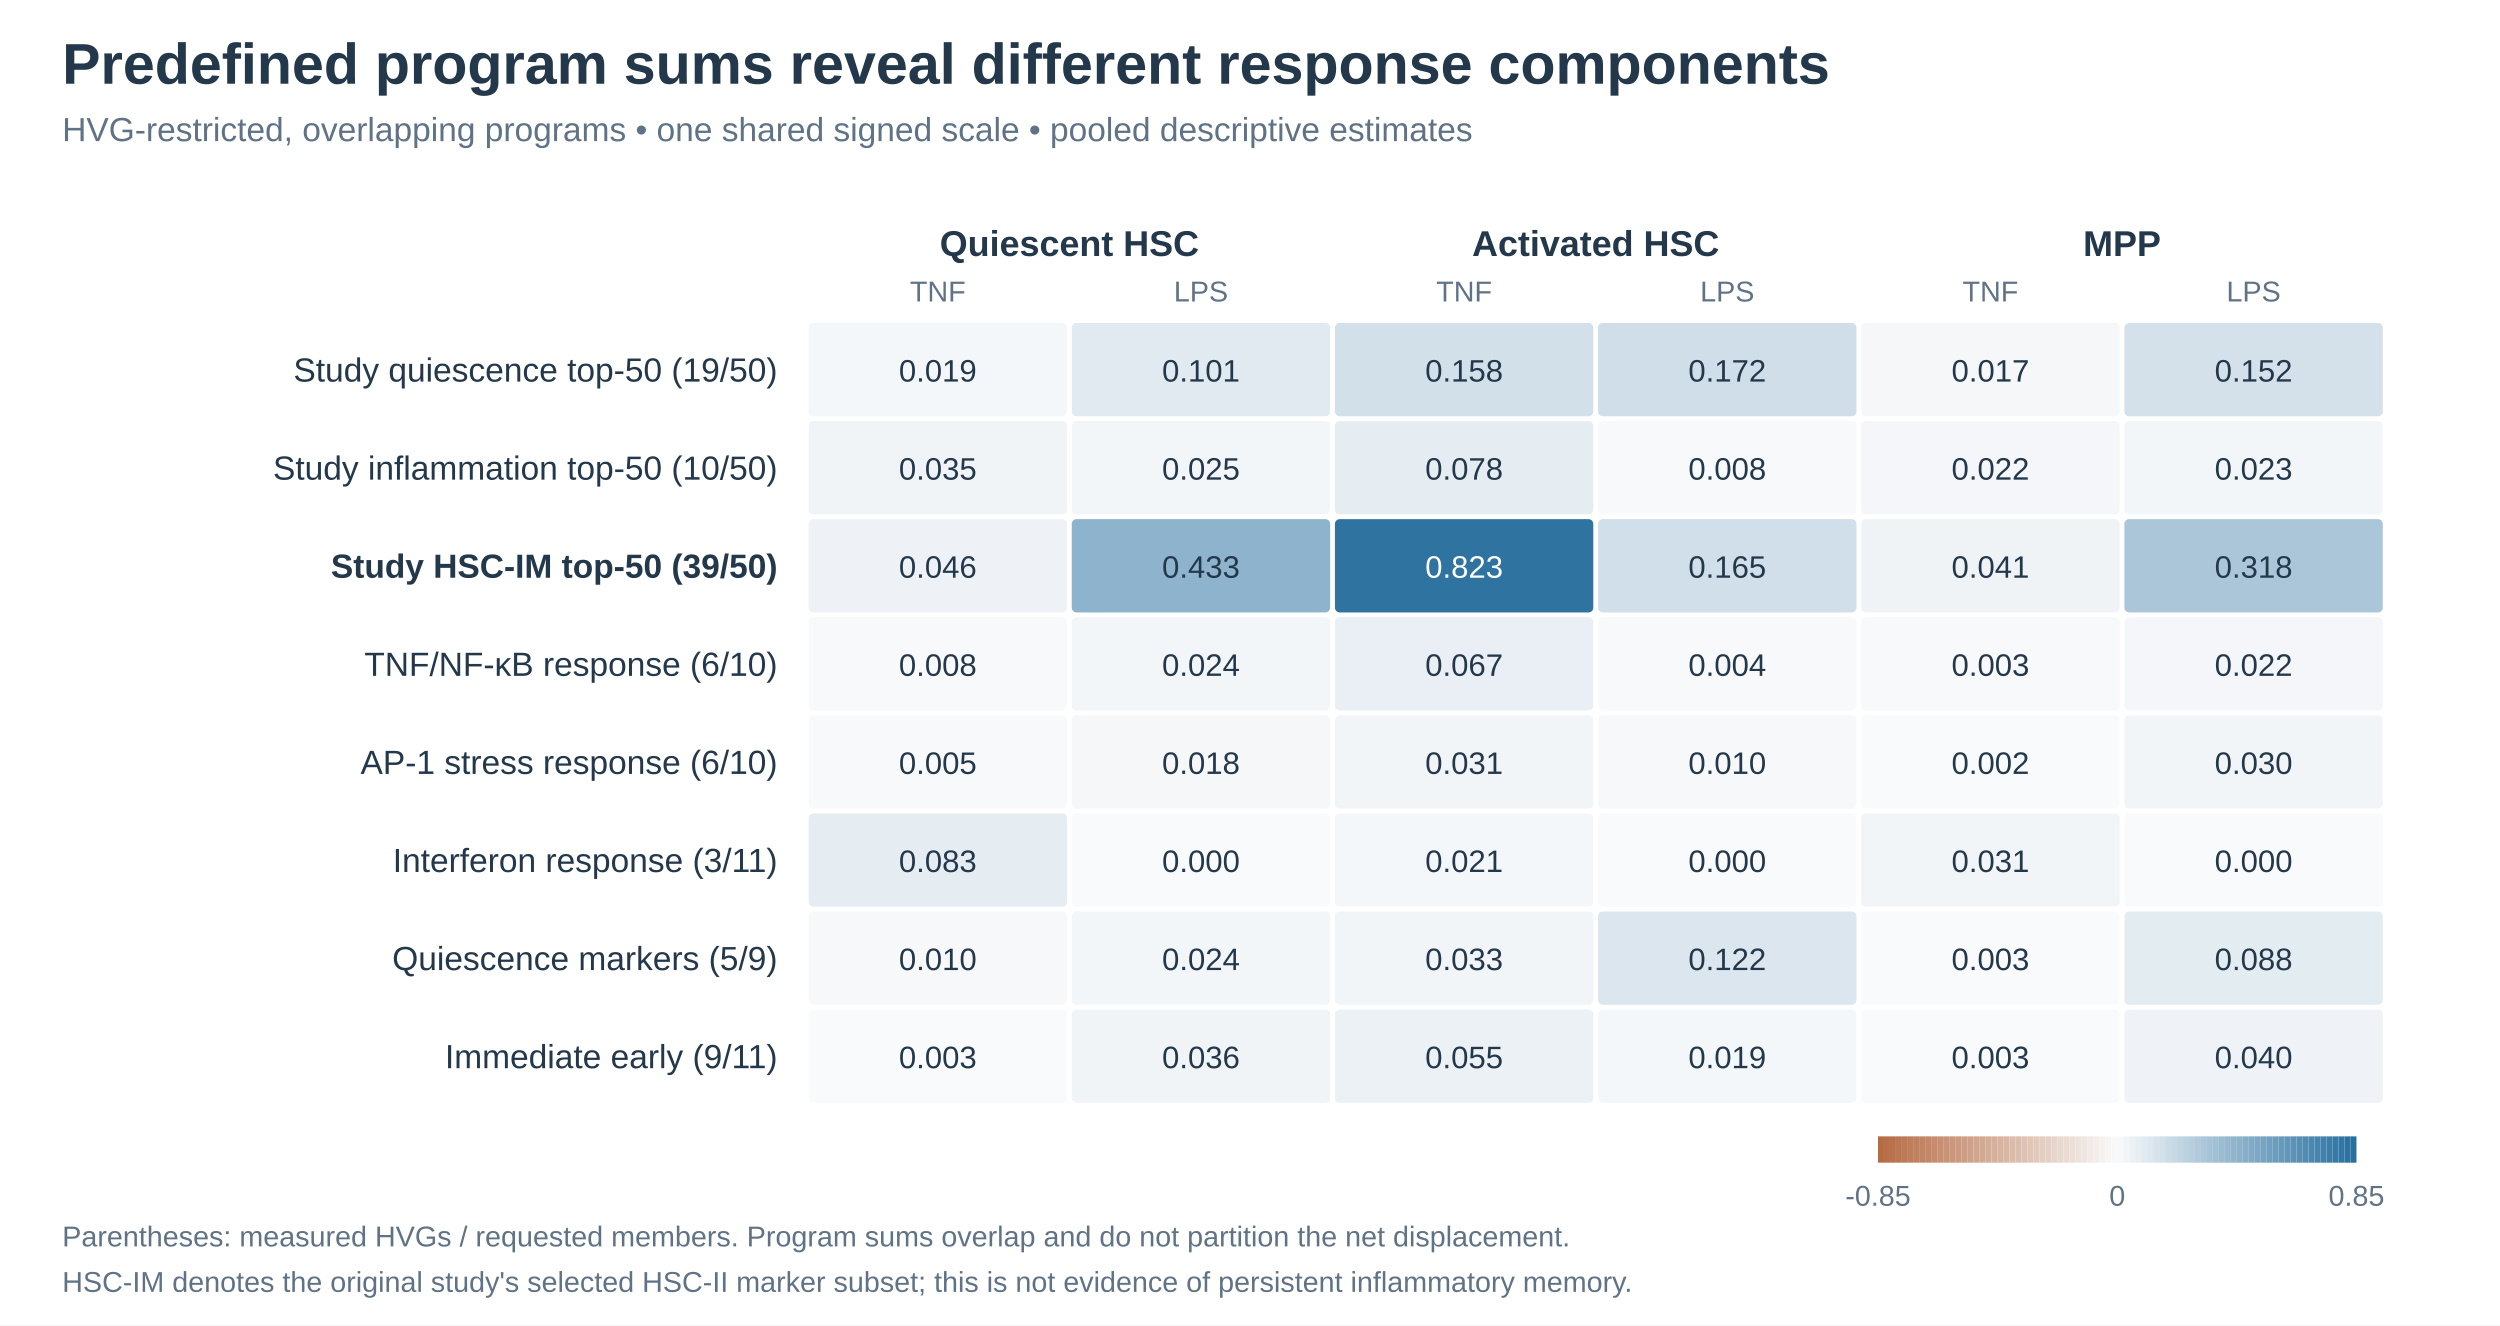
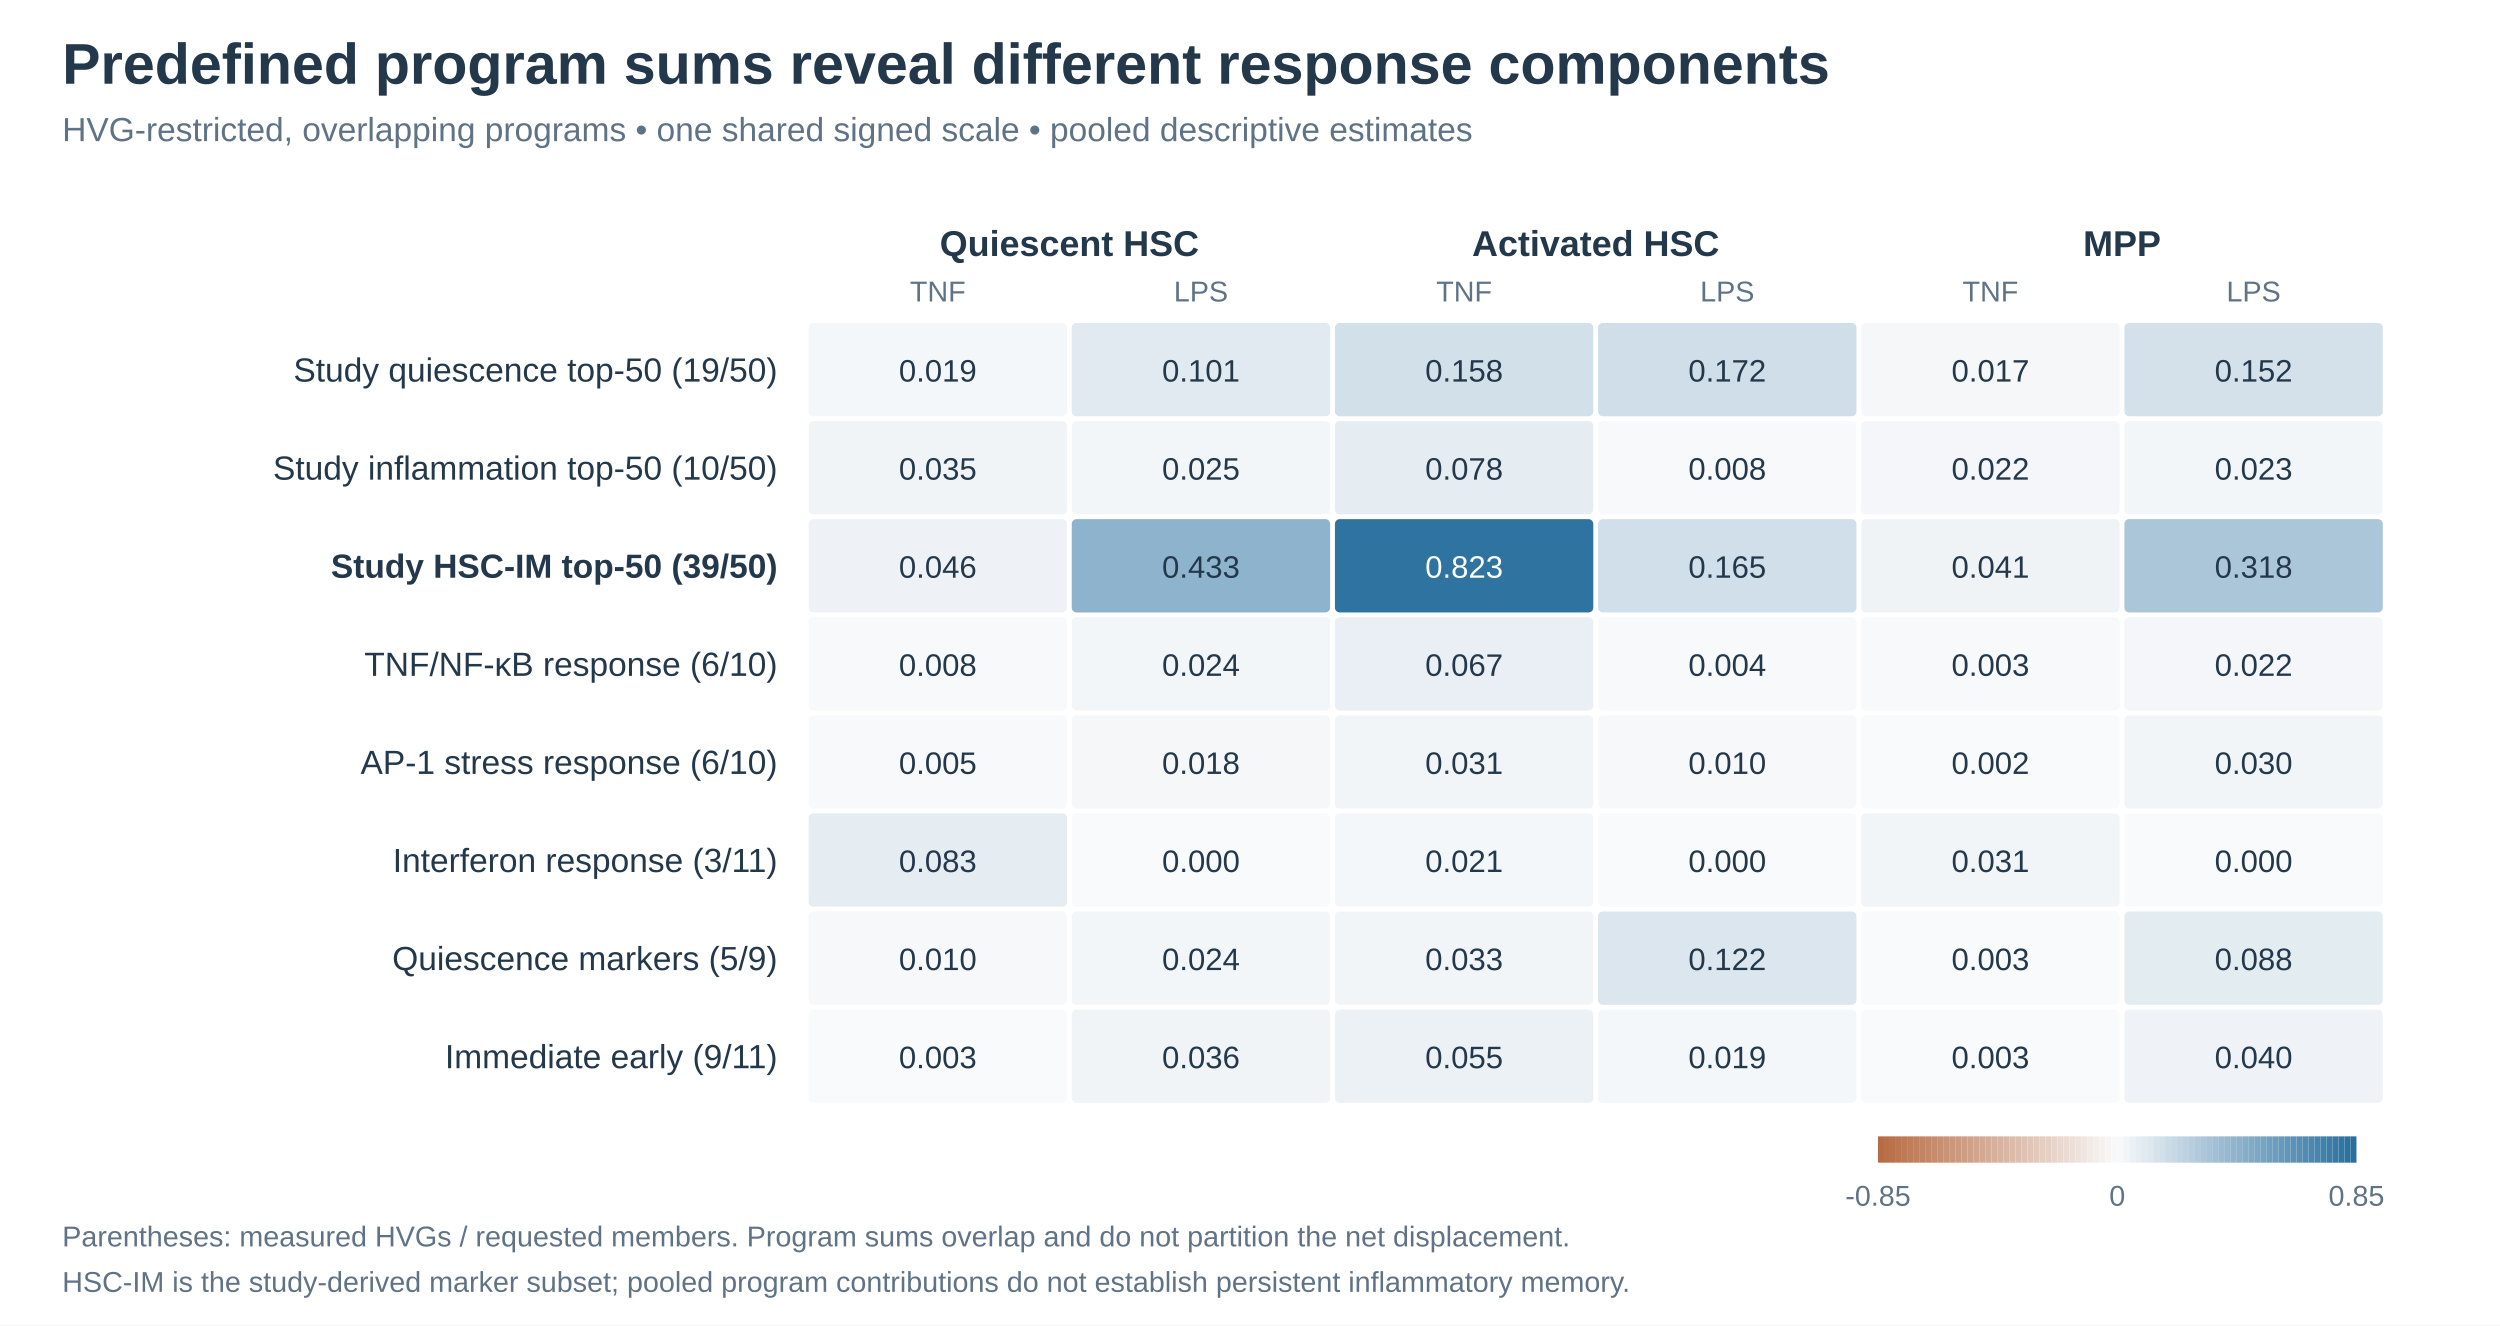
<svg xmlns="http://www.w3.org/2000/svg" viewBox="0 0 1045 554" width="1045" height="554" role="img" aria-labelledby="title description">
  <rect width="100%" height="100%" fill="white" />
  <g font-family="Arial, Helvetica, sans-serif">
    <text x="26" y="35" font-size="24" fill="#24384B" text-anchor="start" font-weight="600">Predefined program sums reveal different response components</text>
    <text x="26" y="59" font-size="14" fill="#607386" text-anchor="start">HVG-restricted, overlapping programs • one shared signed scale • pooled descriptive estimates</text>
    <text x="447" y="107" font-size="15" fill="#24384B" text-anchor="middle" font-weight="600">Quiescent HSC</text>
    <text x="392" y="126" font-size="12" fill="#607386" text-anchor="middle">TNF</text>
    <text x="502" y="126" font-size="12" fill="#607386" text-anchor="middle">LPS</text>
    <text x="667" y="107" font-size="15" fill="#24384B" text-anchor="middle" font-weight="600">Activated HSC</text>
    <text x="612" y="126" font-size="12" fill="#607386" text-anchor="middle">TNF</text>
    <text x="722" y="126" font-size="12" fill="#607386" text-anchor="middle">LPS</text>
    <text x="887" y="107" font-size="15" fill="#24384B" text-anchor="middle" font-weight="600">MPP</text>
    <text x="832" y="126" font-size="12" fill="#607386" text-anchor="middle">TNF</text>
    <text x="942" y="126" font-size="12" fill="#607386" text-anchor="middle">LPS</text>
    <text x="325" y="159.5" font-size="14" fill="#24384B" text-anchor="end">Study quiescence top-50 (19/50)</text>
    <rect x="338" y="135" width="108" height="39" fill="#f4f7f9" rx="2" />
    <text x="392" y="159.5" font-size="13" fill="#24384B" text-anchor="middle">0.019</text>
    <rect x="448" y="135" width="108" height="39" fill="#e0eaf0" rx="2" />
    <text x="502" y="159.5" font-size="13" fill="#24384B" text-anchor="middle">0.101</text>
    <rect x="558" y="135" width="108" height="39" fill="#d2e0ea" rx="2" />
    <text x="612" y="159.5" font-size="13" fill="#24384B" text-anchor="middle">0.158</text>
    <rect x="668" y="135" width="108" height="39" fill="#cfdee8" rx="2" />
    <text x="722" y="159.5" font-size="13" fill="#24384B" text-anchor="middle">0.172</text>
    <rect x="778" y="135" width="108" height="39" fill="#f5f7f9" rx="2" />
    <text x="832" y="159.5" font-size="13" fill="#24384B" text-anchor="middle">0.017</text>
    <rect x="888" y="135" width="108" height="39" fill="#d4e1ea" rx="2" />
    <text x="942" y="159.5" font-size="13" fill="#24384B" text-anchor="middle">0.152</text>
    <text x="325" y="200.5" font-size="14" fill="#24384B" text-anchor="end">Study inflammation top-50 (10/50)</text>
    <rect x="338" y="176" width="108" height="39" fill="#f0f4f7" rx="2" />
    <text x="392" y="200.5" font-size="13" fill="#24384B" text-anchor="middle">0.035</text>
    <rect x="448" y="176" width="108" height="39" fill="#f3f6f8" rx="2" />
    <text x="502" y="200.5" font-size="13" fill="#24384B" text-anchor="middle">0.025</text>
    <rect x="558" y="176" width="108" height="39" fill="#e6edf2" rx="2" />
    <text x="612" y="200.5" font-size="13" fill="#24384B" text-anchor="middle">0.078</text>
    <rect x="668" y="176" width="108" height="39" fill="#f7f9fa" rx="2" />
    <text x="722" y="200.5" font-size="13" fill="#24384B" text-anchor="middle">0.008</text>
    <rect x="778" y="176" width="108" height="39" fill="#f4f6f9" rx="2" />
    <text x="832" y="200.5" font-size="13" fill="#24384B" text-anchor="middle">0.022</text>
    <rect x="888" y="176" width="108" height="39" fill="#f3f6f8" rx="2" />
    <text x="942" y="200.5" font-size="13" fill="#24384B" text-anchor="middle">0.023</text>
    <text x="325" y="241.5" font-size="14" fill="#24384B" text-anchor="end" font-weight="600">Study HSC-IM top-50 (39/50)</text>
    <rect x="338" y="217" width="108" height="39" fill="#eef2f6" rx="2" />
    <text x="392" y="241.5" font-size="13" fill="#24384B" text-anchor="middle">0.046</text>
    <rect x="448" y="217" width="108" height="39" fill="#8eb3cc" rx="2" />
    <text x="502" y="241.5" font-size="13" fill="#24384B" text-anchor="middle">0.433</text>
    <rect x="558" y="217" width="108" height="39" fill="#2f73a1" rx="2" />
    <text x="612" y="241.5" font-size="13" fill="white" text-anchor="middle">0.823</text>
    <rect x="668" y="217" width="108" height="39" fill="#d0dfe9" rx="2" />
    <text x="722" y="241.5" font-size="13" fill="#24384B" text-anchor="middle">0.165</text>
    <rect x="778" y="217" width="108" height="39" fill="#eff3f6" rx="2" />
    <text x="832" y="241.5" font-size="13" fill="#24384B" text-anchor="middle">0.041</text>
    <rect x="888" y="217" width="108" height="39" fill="#abc6d8" rx="2" />
    <text x="942" y="241.5" font-size="13" fill="#24384B" text-anchor="middle">0.318</text>
    <text x="325" y="282.5" font-size="14" fill="#24384B" text-anchor="end">TNF/NF-κB response (6/10)</text>
    <rect x="338" y="258" width="108" height="39" fill="#f7f9fa" rx="2" />
    <text x="392" y="282.5" font-size="13" fill="#24384B" text-anchor="middle">0.008</text>
    <rect x="448" y="258" width="108" height="39" fill="#f3f6f8" rx="2" />
    <text x="502" y="282.5" font-size="13" fill="#24384B" text-anchor="middle">0.024</text>
    <rect x="558" y="258" width="108" height="39" fill="#e9eff4" rx="2" />
    <text x="612" y="282.5" font-size="13" fill="#24384B" text-anchor="middle">0.067</text>
    <rect x="668" y="258" width="108" height="39" fill="#f8f9fb" rx="2" />
    <text x="722" y="282.5" font-size="13" fill="#24384B" text-anchor="middle">0.004</text>
    <rect x="778" y="258" width="108" height="39" fill="#f8f9fb" rx="2" />
    <text x="832" y="282.5" font-size="13" fill="#24384B" text-anchor="middle">0.003</text>
    <rect x="888" y="258" width="108" height="39" fill="#f4f6f9" rx="2" />
    <text x="942" y="282.5" font-size="13" fill="#24384B" text-anchor="middle">0.022</text>
    <text x="325" y="323.5" font-size="14" fill="#24384B" text-anchor="end">AP-1 stress response (6/10)</text>
    <rect x="338" y="299" width="108" height="39" fill="#f8f9fa" rx="2" />
    <text x="392" y="323.5" font-size="13" fill="#24384B" text-anchor="middle">0.005</text>
    <rect x="448" y="299" width="108" height="39" fill="#f5f7f9" rx="2" />
    <text x="502" y="323.5" font-size="13" fill="#24384B" text-anchor="middle">0.018</text>
    <rect x="558" y="299" width="108" height="39" fill="#f1f5f8" rx="2" />
    <text x="612" y="323.5" font-size="13" fill="#24384B" text-anchor="middle">0.031</text>
    <rect x="668" y="299" width="108" height="39" fill="#f7f8fa" rx="2" />
    <text x="722" y="323.5" font-size="13" fill="#24384B" text-anchor="middle">0.010</text>
    <rect x="778" y="299" width="108" height="39" fill="#f8fafb" rx="2" />
    <text x="832" y="323.5" font-size="13" fill="#24384B" text-anchor="middle">0.002</text>
    <rect x="888" y="299" width="108" height="39" fill="#f2f5f8" rx="2" />
    <text x="942" y="323.5" font-size="13" fill="#24384B" text-anchor="middle">0.030</text>
    <text x="325" y="364.5" font-size="14" fill="#24384B" text-anchor="end">Interferon response (3/11)</text>
    <rect x="338" y="340" width="108" height="39" fill="#e5ecf2" rx="2" />
    <text x="392" y="364.5" font-size="13" fill="#24384B" text-anchor="middle">0.083</text>
    <rect x="448" y="340" width="108" height="39" fill="#f9fafb" rx="2" />
    <text x="502" y="364.5" font-size="13" fill="#24384B" text-anchor="middle">0.000</text>
    <rect x="558" y="340" width="108" height="39" fill="#f4f7f9" rx="2" />
    <text x="612" y="364.5" font-size="13" fill="#24384B" text-anchor="middle">0.021</text>
    <rect x="668" y="340" width="108" height="39" fill="#f9fafb" rx="2" />
    <text x="722" y="364.5" font-size="13" fill="#24384B" text-anchor="middle">0.000</text>
    <rect x="778" y="340" width="108" height="39" fill="#f1f5f8" rx="2" />
    <text x="832" y="364.5" font-size="13" fill="#24384B" text-anchor="middle">0.031</text>
    <rect x="888" y="340" width="108" height="39" fill="#f9fafb" rx="2" />
    <text x="942" y="364.5" font-size="13" fill="#24384B" text-anchor="middle">0.000</text>
    <text x="325" y="405.5" font-size="14" fill="#24384B" text-anchor="end">Quiescence markers (5/9)</text>
    <rect x="338" y="381" width="108" height="39" fill="#f7f8fa" rx="2" />
    <text x="392" y="405.5" font-size="13" fill="#24384B" text-anchor="middle">0.010</text>
    <rect x="448" y="381" width="108" height="39" fill="#f3f6f8" rx="2" />
    <text x="502" y="405.5" font-size="13" fill="#24384B" text-anchor="middle">0.024</text>
    <rect x="558" y="381" width="108" height="39" fill="#f1f5f7" rx="2" />
    <text x="612" y="405.5" font-size="13" fill="#24384B" text-anchor="middle">0.033</text>
    <rect x="668" y="381" width="108" height="39" fill="#dbe6ee" rx="2" />
    <text x="722" y="405.5" font-size="13" fill="#24384B" text-anchor="middle">0.122</text>
    <rect x="778" y="381" width="108" height="39" fill="#f8fafb" rx="2" />
    <text x="832" y="405.5" font-size="13" fill="#24384B" text-anchor="middle">0.003</text>
    <rect x="888" y="381" width="108" height="39" fill="#e3ecf1" rx="2" />
    <text x="942" y="405.5" font-size="13" fill="#24384B" text-anchor="middle">0.088</text>
    <text x="325" y="446.5" font-size="14" fill="#24384B" text-anchor="end">Immediate early (9/11)</text>
    <rect x="338" y="422" width="108" height="39" fill="#f8fafb" rx="2" />
    <text x="392" y="446.5" font-size="13" fill="#24384B" text-anchor="middle">0.003</text>
    <rect x="448" y="422" width="108" height="39" fill="#f0f4f7" rx="2" />
    <text x="502" y="446.5" font-size="13" fill="#24384B" text-anchor="middle">0.036</text>
    <rect x="558" y="422" width="108" height="39" fill="#ebf1f5" rx="2" />
    <text x="612" y="446.5" font-size="13" fill="#24384B" text-anchor="middle">0.055</text>
    <rect x="668" y="422" width="108" height="39" fill="#f4f7f9" rx="2" />
    <text x="722" y="446.5" font-size="13" fill="#24384B" text-anchor="middle">0.019</text>
    <rect x="778" y="422" width="108" height="39" fill="#f8fafb" rx="2" />
    <text x="832" y="446.5" font-size="13" fill="#24384B" text-anchor="middle">0.003</text>
    <rect x="888" y="422" width="108" height="39" fill="#eff3f7" rx="2" />
    <text x="942" y="446.5" font-size="13" fill="#24384B" text-anchor="middle">0.040</text>
    <rect x="785" y="475" width="2.5" height="11" fill="#b76b43" rx="0" />
    <rect x="787.5" y="475" width="2.5" height="11" fill="#b96f48" rx="0" />
    <rect x="790" y="475" width="2.5" height="11" fill="#ba724c" rx="0" />
    <rect x="792.5" y="475" width="2.5" height="11" fill="#bc7651" rx="0" />
    <rect x="795" y="475" width="2.5" height="11" fill="#be7956" rx="0" />
    <rect x="797.5" y="475" width="2.5" height="11" fill="#bf7d5a" rx="0" />
    <rect x="800" y="475" width="2.5" height="11" fill="#c1815f" rx="0" />
    <rect x="802.5" y="475" width="2.5" height="11" fill="#c38464" rx="0" />
    <rect x="805" y="475" width="2.5" height="11" fill="#c48868" rx="0" />
    <rect x="807.5" y="475" width="2.5" height="11" fill="#c68c6d" rx="0" />
    <rect x="810" y="475" width="2.5" height="11" fill="#c88f72" rx="0" />
    <rect x="812.5" y="475" width="2.5" height="11" fill="#c99376" rx="0" />
    <rect x="815" y="475" width="2.5" height="11" fill="#cb967b" rx="0" />
    <rect x="817.5" y="475" width="2.5" height="11" fill="#cd9a80" rx="0" />
    <rect x="820" y="475" width="2.5" height="11" fill="#ce9e84" rx="0" />
    <rect x="822.5" y="475" width="2.5" height="11" fill="#d0a189" rx="0" />
    <rect x="825" y="475" width="2.5" height="11" fill="#d2a58e" rx="0" />
    <rect x="827.5" y="475" width="2.5" height="11" fill="#d3a992" rx="0" />
    <rect x="830" y="475" width="2.5" height="11" fill="#d5ac97" rx="0" />
    <rect x="832.5" y="475" width="2.5" height="11" fill="#d7b09c" rx="0" />
    <rect x="835" y="475" width="2.5" height="11" fill="#d8b3a0" rx="0" />
    <rect x="837.5" y="475" width="2.5" height="11" fill="#dab7a5" rx="0" />
    <rect x="840" y="475" width="2.5" height="11" fill="#dcbba9" rx="0" />
    <rect x="842.5" y="475" width="2.5" height="11" fill="#ddbeae" rx="0" />
    <rect x="845" y="475" width="2.5" height="11" fill="#dfc2b3" rx="0" />
    <rect x="847.5" y="475" width="2.5" height="11" fill="#e1c6b7" rx="0" />
    <rect x="850" y="475" width="2.5" height="11" fill="#e2c9bc" rx="0" />
    <rect x="852.5" y="475" width="2.5" height="11" fill="#e4cdc1" rx="0" />
    <rect x="855" y="475" width="2.5" height="11" fill="#e6d0c5" rx="0" />
    <rect x="857.5" y="475" width="2.5" height="11" fill="#e7d4ca" rx="0" />
    <rect x="860" y="475" width="2.5" height="11" fill="#e9d8cf" rx="0" />
    <rect x="862.5" y="475" width="2.5" height="11" fill="#ebdbd3" rx="0" />
    <rect x="865" y="475" width="2.5" height="11" fill="#ecdfd8" rx="0" />
    <rect x="867.5" y="475" width="2.5" height="11" fill="#eee2dd" rx="0" />
    <rect x="870" y="475" width="2.5" height="11" fill="#f0e6e1" rx="0" />
    <rect x="872.5" y="475" width="2.5" height="11" fill="#f1eae6" rx="0" />
    <rect x="875" y="475" width="2.5" height="11" fill="#f3edeb" rx="0" />
    <rect x="877.5" y="475" width="2.5" height="11" fill="#f5f1ef" rx="0" />
    <rect x="880" y="475" width="2.5" height="11" fill="#f6f5f4" rx="0" />
    <rect x="882.5" y="475" width="2.5" height="11" fill="#f8f8f9" rx="0" />
    <rect x="885" y="475" width="2.5" height="11" fill="#f6f8fa" rx="0" />
    <rect x="887.5" y="475" width="2.5" height="11" fill="#f1f5f7" rx="0" />
    <rect x="890" y="475" width="2.5" height="11" fill="#ecf1f5" rx="0" />
    <rect x="892.5" y="475" width="2.5" height="11" fill="#e6eef3" rx="0" />
    <rect x="895" y="475" width="2.5" height="11" fill="#e1eaf0" rx="0" />
    <rect x="897.5" y="475" width="2.5" height="11" fill="#dce7ee" rx="0" />
    <rect x="900" y="475" width="2.5" height="11" fill="#d7e3ec" rx="0" />
    <rect x="902.5" y="475" width="2.5" height="11" fill="#d1e0e9" rx="0" />
    <rect x="905" y="475" width="2.5" height="11" fill="#ccdce7" rx="0" />
    <rect x="907.5" y="475" width="2.5" height="11" fill="#c7d9e5" rx="0" />
    <rect x="910" y="475" width="2.5" height="11" fill="#c1d5e2" rx="0" />
    <rect x="912.5" y="475" width="2.5" height="11" fill="#bcd2e0" rx="0" />
    <rect x="915" y="475" width="2.5" height="11" fill="#b7cede" rx="0" />
    <rect x="917.5" y="475" width="2.5" height="11" fill="#b2cadb" rx="0" />
    <rect x="920" y="475" width="2.5" height="11" fill="#acc7d9" rx="0" />
    <rect x="922.5" y="475" width="2.5" height="11" fill="#a7c3d7" rx="0" />
    <rect x="925" y="475" width="2.5" height="11" fill="#a2c0d4" rx="0" />
    <rect x="927.5" y="475" width="2.5" height="11" fill="#9cbcd2" rx="0" />
    <rect x="930" y="475" width="2.5" height="11" fill="#97b9cf" rx="0" />
    <rect x="932.5" y="475" width="2.5" height="11" fill="#92b5cd" rx="0" />
    <rect x="935" y="475" width="2.5" height="11" fill="#8db2cb" rx="0" />
    <rect x="937.5" y="475" width="2.5" height="11" fill="#87aec8" rx="0" />
    <rect x="940" y="475" width="2.5" height="11" fill="#82abc6" rx="0" />
    <rect x="942.5" y="475" width="2.5" height="11" fill="#7da7c4" rx="0" />
    <rect x="945" y="475" width="2.5" height="11" fill="#77a4c1" rx="0" />
    <rect x="947.5" y="475" width="2.5" height="11" fill="#72a0bf" rx="0" />
    <rect x="950" y="475" width="2.5" height="11" fill="#6d9dbd" rx="0" />
    <rect x="952.5" y="475" width="2.5" height="11" fill="#6799ba" rx="0" />
    <rect x="955" y="475" width="2.5" height="11" fill="#6296b8" rx="0" />
    <rect x="957.5" y="475" width="2.5" height="11" fill="#5d92b6" rx="0" />
    <rect x="960" y="475" width="2.5" height="11" fill="#588fb3" rx="0" />
    <rect x="962.5" y="475" width="2.5" height="11" fill="#528bb1" rx="0" />
    <rect x="965" y="475" width="2.5" height="11" fill="#4d88ae" rx="0" />
    <rect x="967.5" y="475" width="2.5" height="11" fill="#4884ac" rx="0" />
    <rect x="970" y="475" width="2.5" height="11" fill="#4281aa" rx="0" />
    <rect x="972.5" y="475" width="2.5" height="11" fill="#3d7da7" rx="0" />
    <rect x="975" y="475" width="2.5" height="11" fill="#387aa5" rx="0" />
    <rect x="977.5" y="475" width="2.5" height="11" fill="#3376a3" rx="0" />
    <rect x="980" y="475" width="2.5" height="11" fill="#2d73a0" rx="0" />
    <rect x="982.5" y="475" width="2.5" height="11" fill="#286f9e" rx="0" />
    <text x="785" y="504" font-size="12" fill="#607386" text-anchor="middle">-0.85</text>
    <text x="885" y="504" font-size="12" fill="#607386" text-anchor="middle">0</text>
    <text x="985" y="504" font-size="12" fill="#607386" text-anchor="middle">0.85</text>
    <text x="26" y="521" font-size="12" fill="#607386" text-anchor="start">Parentheses: measured HVGs / requested members. Program sums overlap and do not partition the net displacement.</text>
-     <text x="26" y="540" font-size="12" fill="#607386" text-anchor="start">HSC-IM denotes the original study's selected HSC-II marker subset; this is not evidence of persistent inflammatory memory.</text>
+     <text x="26" y="540" font-size="12" fill="#607386" text-anchor="start">HSC-IM is the study-derived marker subset; pooled program contributions do not establish persistent inflammatory memory.</text>
  </g>
</svg>
